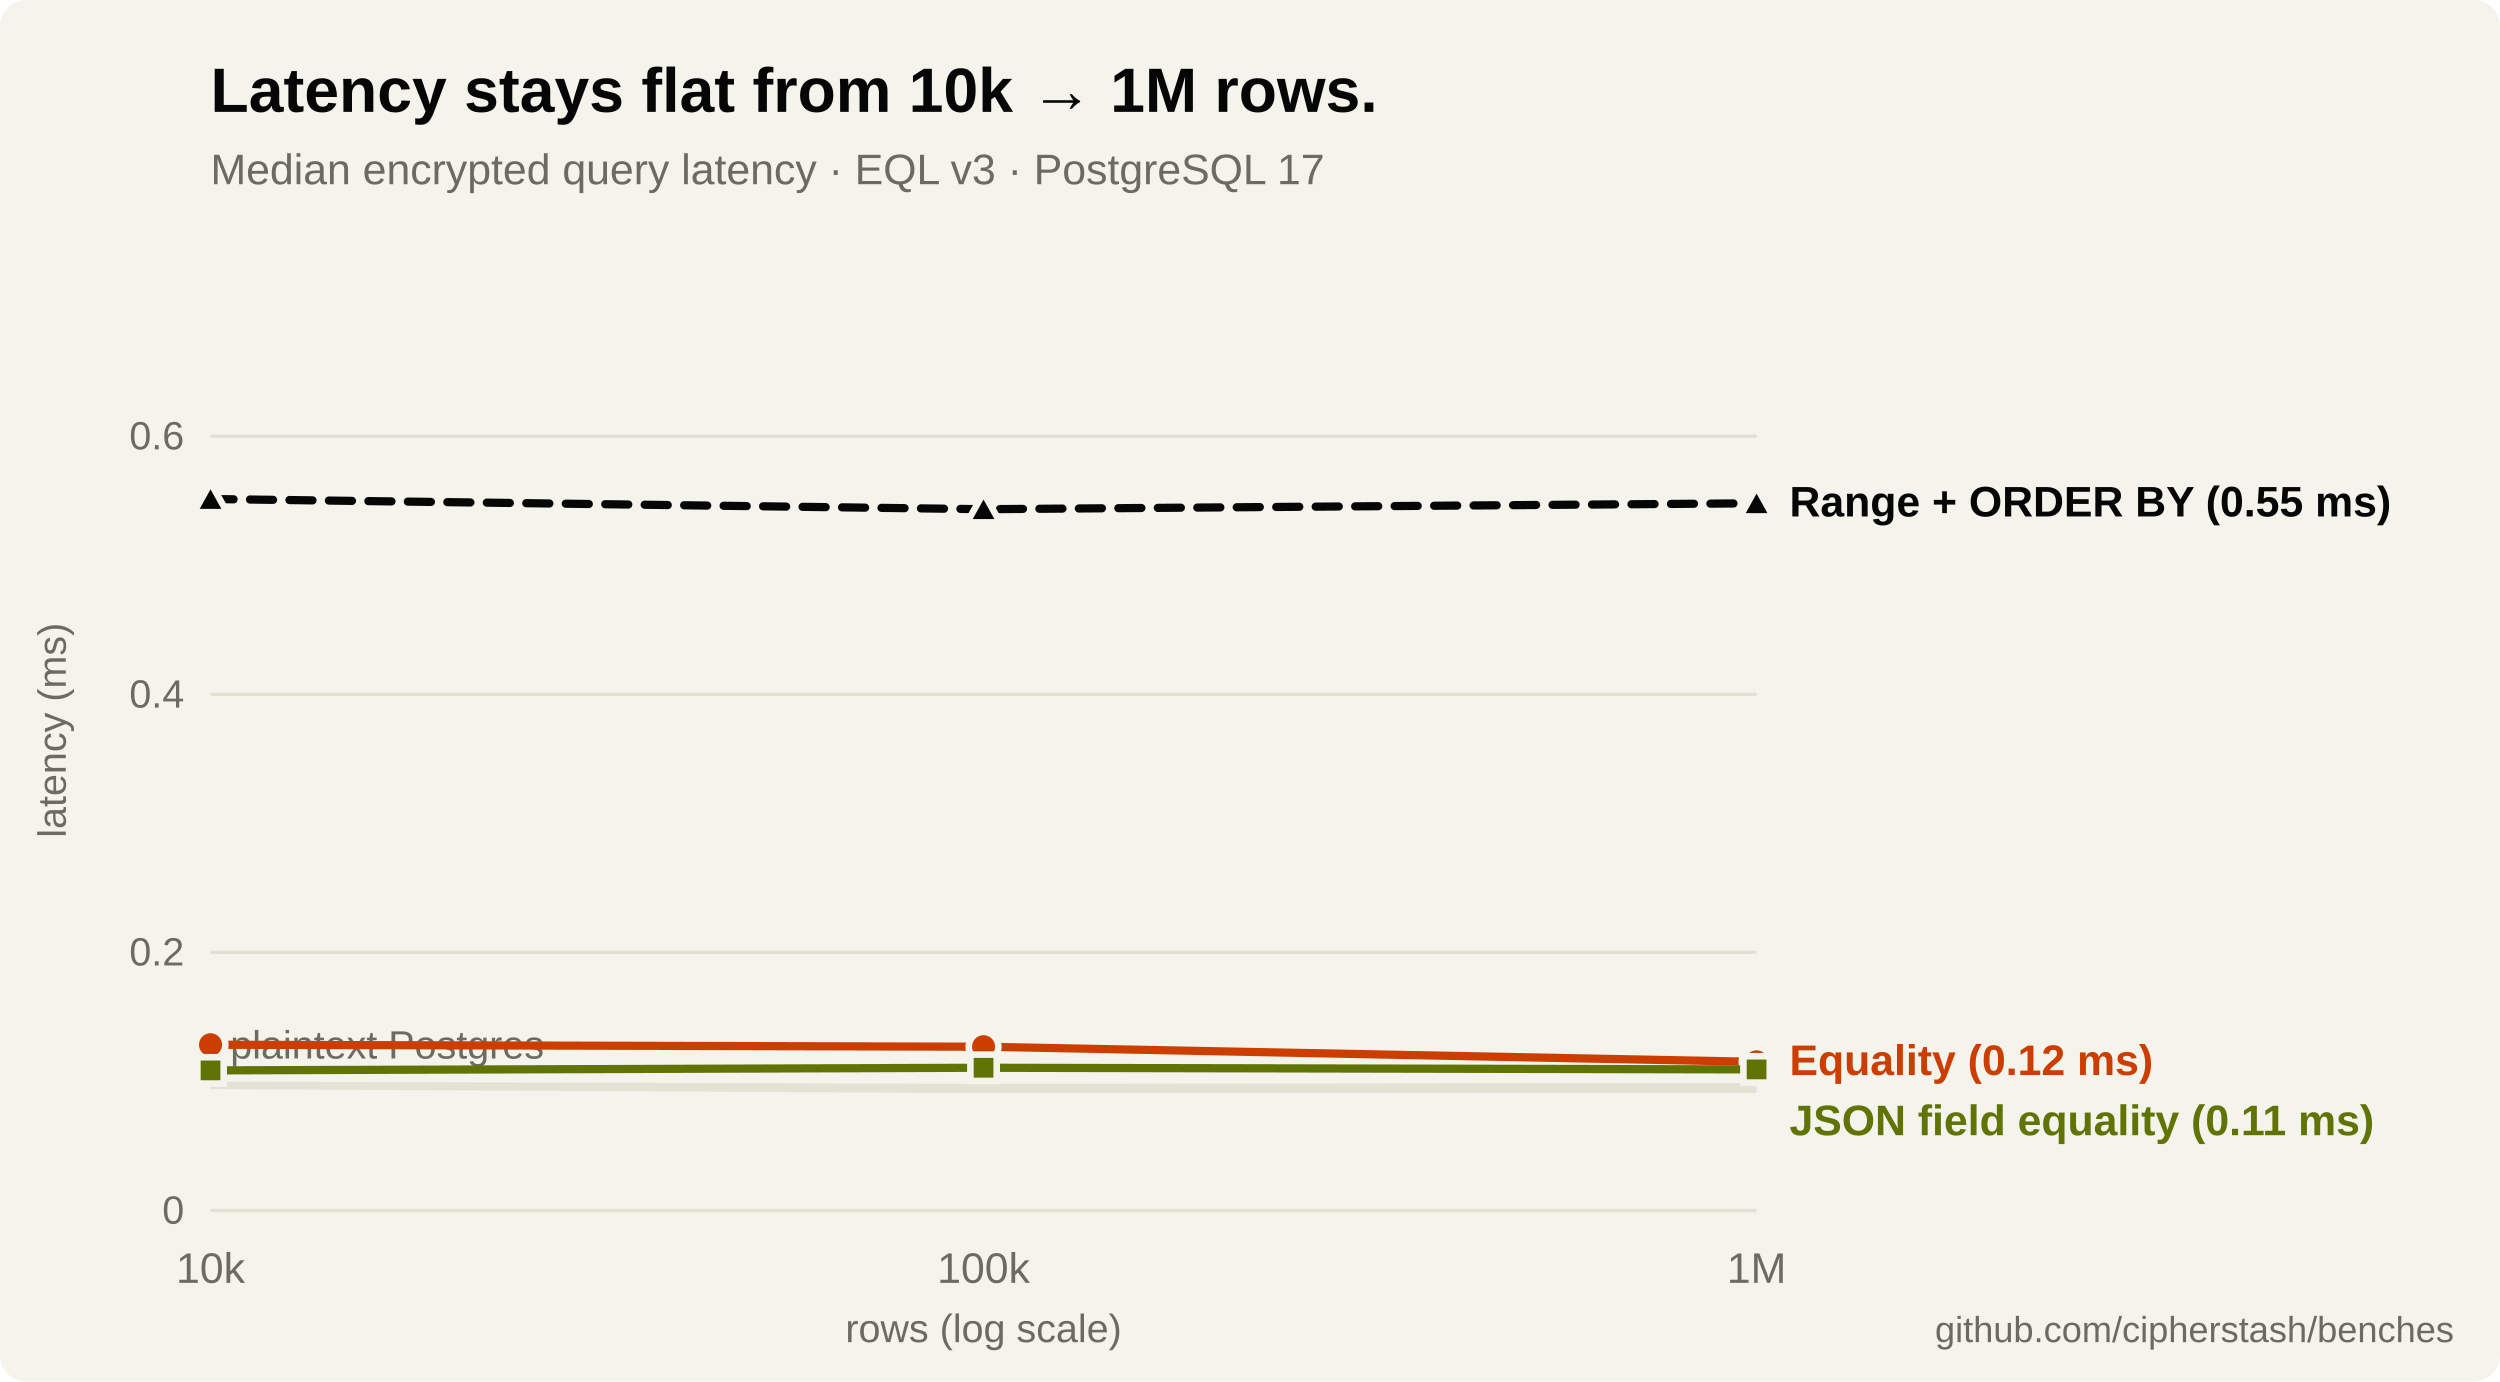
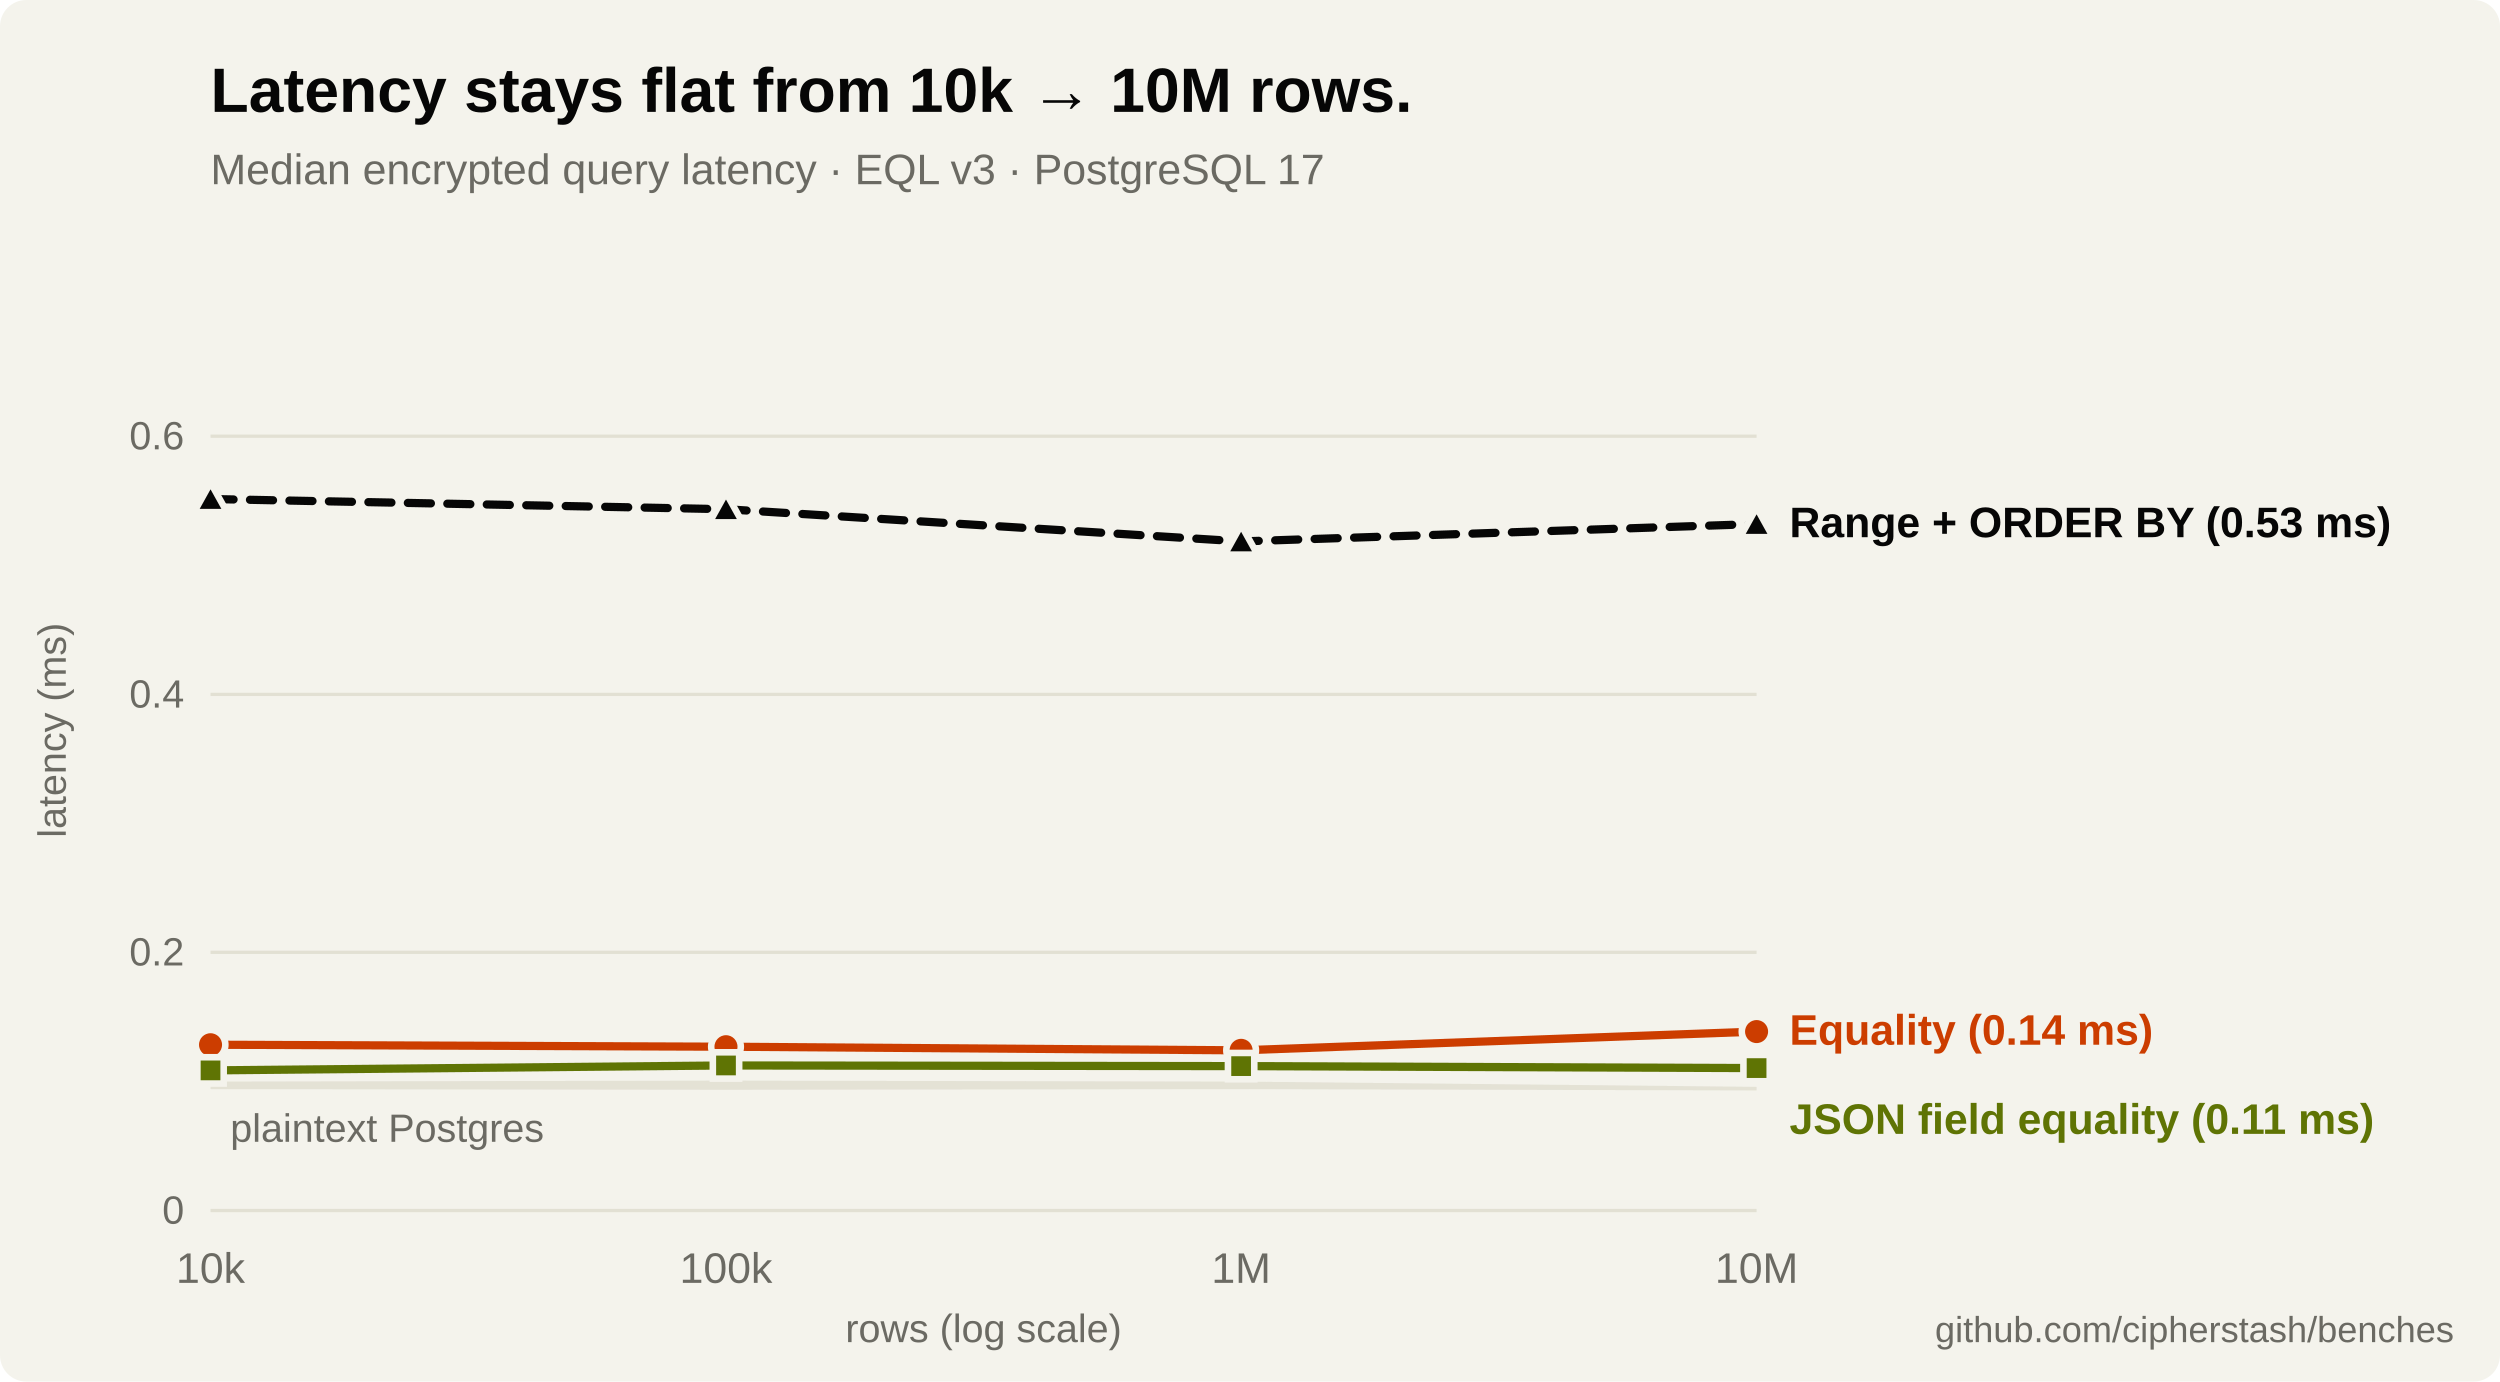
<svg xmlns="http://www.w3.org/2000/svg" viewBox="0 0 760 420" font-family="ui-sans-serif, -apple-system, 'Helvetica Neue', Arial, sans-serif">
  <rect width="760" height="420" fill="#f4f3ec" rx="8" />
-   <text x="64" y="34" font-size="19" font-weight="700" fill="#060606">Latency stays flat from 10k → 1M rows.</text>
+   <text x="64" y="34" font-size="19" font-weight="700" fill="#060606">Latency stays flat from 10k → 10M rows.</text>
  <text x="64" y="56" font-size="13" fill="#6b6a63">Median encrypted query latency · EQL v3 · PostgreSQL 17</text>
  <line x1="64" y1="368.0" x2="534" y2="368.0" stroke="#e2e0d3" stroke-width="1" />
  <text x="56" y="372.0" font-size="12" text-anchor="end" fill="#6b6a63">0</text>
  <line x1="64" y1="289.5" x2="534" y2="289.5" stroke="#e2e0d3" stroke-width="1" />
  <text x="56" y="293.5" font-size="12" text-anchor="end" fill="#6b6a63">0.2</text>
  <line x1="64" y1="211.1" x2="534" y2="211.1" stroke="#e2e0d3" stroke-width="1" />
  <text x="56" y="215.1" font-size="12" text-anchor="end" fill="#6b6a63">0.4</text>
  <line x1="64" y1="132.6" x2="534" y2="132.6" stroke="#e2e0d3" stroke-width="1" />
  <text x="56" y="136.6" font-size="12" text-anchor="end" fill="#6b6a63">0.6</text>
  <text x="20" y="222.0" font-size="12" fill="#6b6a63" transform="rotate(-90 20 222.0)" text-anchor="middle">latency (ms)</text>
  <text x="64.0" y="390" font-size="13" text-anchor="middle" fill="#6b6a63">10k</text>
-   <text x="299.0" y="390" font-size="13" text-anchor="middle" fill="#6b6a63">100k</text>
-   <text x="534.0" y="390" font-size="13" text-anchor="middle" fill="#6b6a63">1M</text>
+   <text x="220.7" y="390" font-size="13" text-anchor="middle" fill="#6b6a63">100k</text>
+   <text x="377.3" y="390" font-size="13" text-anchor="middle" fill="#6b6a63">1M</text>
+   <text x="534.0" y="390" font-size="13" text-anchor="middle" fill="#6b6a63">10M</text>
  <text x="299.0" y="408" font-size="12" text-anchor="middle" fill="#6b6a63">rows (log scale)</text>
-   <polygon points="64.0,328.8 299.0,329.5 534.0,329.2 534.0,332.2 299.0,332.3 64.0,331.1" fill="#e2e0d3" opacity="0.9" />
-   <text x="70.0" y="321.8" font-size="12" fill="#6b6a63">plaintext Postgres</text>
-   <polyline points="64.0,317.6 299.0,318.2 534.0,322.8" fill="none" stroke="#cc3d00" stroke-width="2.5" stroke-linecap="round" />
+   <polygon points="64.0,328.8 220.7,328.5 377.3,328.8 534.0,330.4 534.0,331.5 377.3,331.1 220.7,331.3 64.0,331.1" fill="#e2e0d3" opacity="0.9" />
+   <text x="70.0" y="347.1" font-size="12" fill="#6b6a63">plaintext Postgres</text>
+   <polyline points="64.0,317.6 220.7,318.2 377.3,319.3 534.0,313.6" fill="none" stroke="#cc3d00" stroke-width="2.5" stroke-linecap="round" />
  <circle cx="64.0" cy="317.6" r="4.5" fill="#cc3d00" stroke="#f4f3ec" stroke-width="2" />
-   <circle cx="299.0" cy="318.2" r="4.5" fill="#cc3d00" stroke="#f4f3ec" stroke-width="2" />
-   <circle cx="534.0" cy="322.8" r="4.5" fill="#cc3d00" stroke="#f4f3ec" stroke-width="2" />
-   <text x="544.0" y="326.8" font-size="13" font-weight="600" fill="#cc3d00">Equality (0.12 ms)</text>
-   <polyline points="64.0,325.4 299.0,324.6 534.0,325.1" fill="none" stroke="#5f7404" stroke-width="2.5" stroke-linecap="round" />
+   <circle cx="220.7" cy="318.2" r="4.5" fill="#cc3d00" stroke="#f4f3ec" stroke-width="2" />
+   <circle cx="377.3" cy="319.3" r="4.5" fill="#cc3d00" stroke="#f4f3ec" stroke-width="2" />
+   <circle cx="534.0" cy="313.6" r="4.5" fill="#cc3d00" stroke="#f4f3ec" stroke-width="2" />
+   <text x="544.0" y="317.6" font-size="13" font-weight="600" fill="#cc3d00">Equality (0.14 ms)</text>
+   <polyline points="64.0,325.4 220.7,323.9 377.3,324.1 534.0,324.7" fill="none" stroke="#5f7404" stroke-width="2.5" stroke-linecap="round" />
  <rect x="60.0" y="321.4" width="8" height="8" fill="#5f7404" stroke="#f4f3ec" stroke-width="2" />
-   <rect x="295.0" y="320.6" width="8" height="8" fill="#5f7404" stroke="#f4f3ec" stroke-width="2" />
-   <rect x="530.0" y="321.1" width="8" height="8" fill="#5f7404" stroke="#f4f3ec" stroke-width="2" />
-   <text x="544.0" y="345.1" font-size="13" font-weight="600" fill="#5f7404">JSON field equality (0.11 ms)</text>
-   <polyline points="64.0,151.7 299.0,154.8 534.0,153.0" fill="none" stroke="#060606" stroke-width="2.5" stroke-linecap="round" stroke-dasharray="7 5" />
+   <rect x="216.7" y="319.9" width="8" height="8" fill="#5f7404" stroke="#f4f3ec" stroke-width="2" />
+   <rect x="373.3" y="320.1" width="8" height="8" fill="#5f7404" stroke="#f4f3ec" stroke-width="2" />
+   <rect x="530.0" y="320.7" width="8" height="8" fill="#5f7404" stroke="#f4f3ec" stroke-width="2" />
+   <text x="544.0" y="344.7" font-size="13" font-weight="600" fill="#5f7404">JSON field equality (0.11 ms)</text>
+   <polyline points="64.0,151.7 220.7,154.8 377.3,164.6 534.0,159.3" fill="none" stroke="#060606" stroke-width="2.5" stroke-linecap="round" stroke-dasharray="7 5" />
  <path d="M 64.0 146.7 L 69.0 155.7 L 59.0 155.7 Z" fill="#060606" stroke="#f4f3ec" stroke-width="2" />
-   <path d="M 299.0 149.8 L 304.0 158.8 L 294.0 158.8 Z" fill="#060606" stroke="#f4f3ec" stroke-width="2" />
-   <path d="M 534.0 148.0 L 539.0 157.0 L 529.0 157.0 Z" fill="#060606" stroke="#f4f3ec" stroke-width="2" />
-   <text x="544.0" y="157.0" font-size="13" font-weight="600" fill="#060606">Range + ORDER BY (0.55 ms)</text>
+   <path d="M 220.7 149.8 L 225.7 158.8 L 215.7 158.8 Z" fill="#060606" stroke="#f4f3ec" stroke-width="2" />
+   <path d="M 377.3 159.6 L 382.3 168.6 L 372.3 168.6 Z" fill="#060606" stroke="#f4f3ec" stroke-width="2" />
+   <path d="M 534.0 154.3 L 539.0 163.3 L 529.0 163.3 Z" fill="#060606" stroke="#f4f3ec" stroke-width="2" />
+   <text x="544.0" y="163.3" font-size="13" font-weight="600" fill="#060606">Range + ORDER BY (0.53 ms)</text>
  <text x="746" y="408" font-size="11" text-anchor="end" fill="#6b6a63">github.com/cipherstash/benches</text>
</svg>
